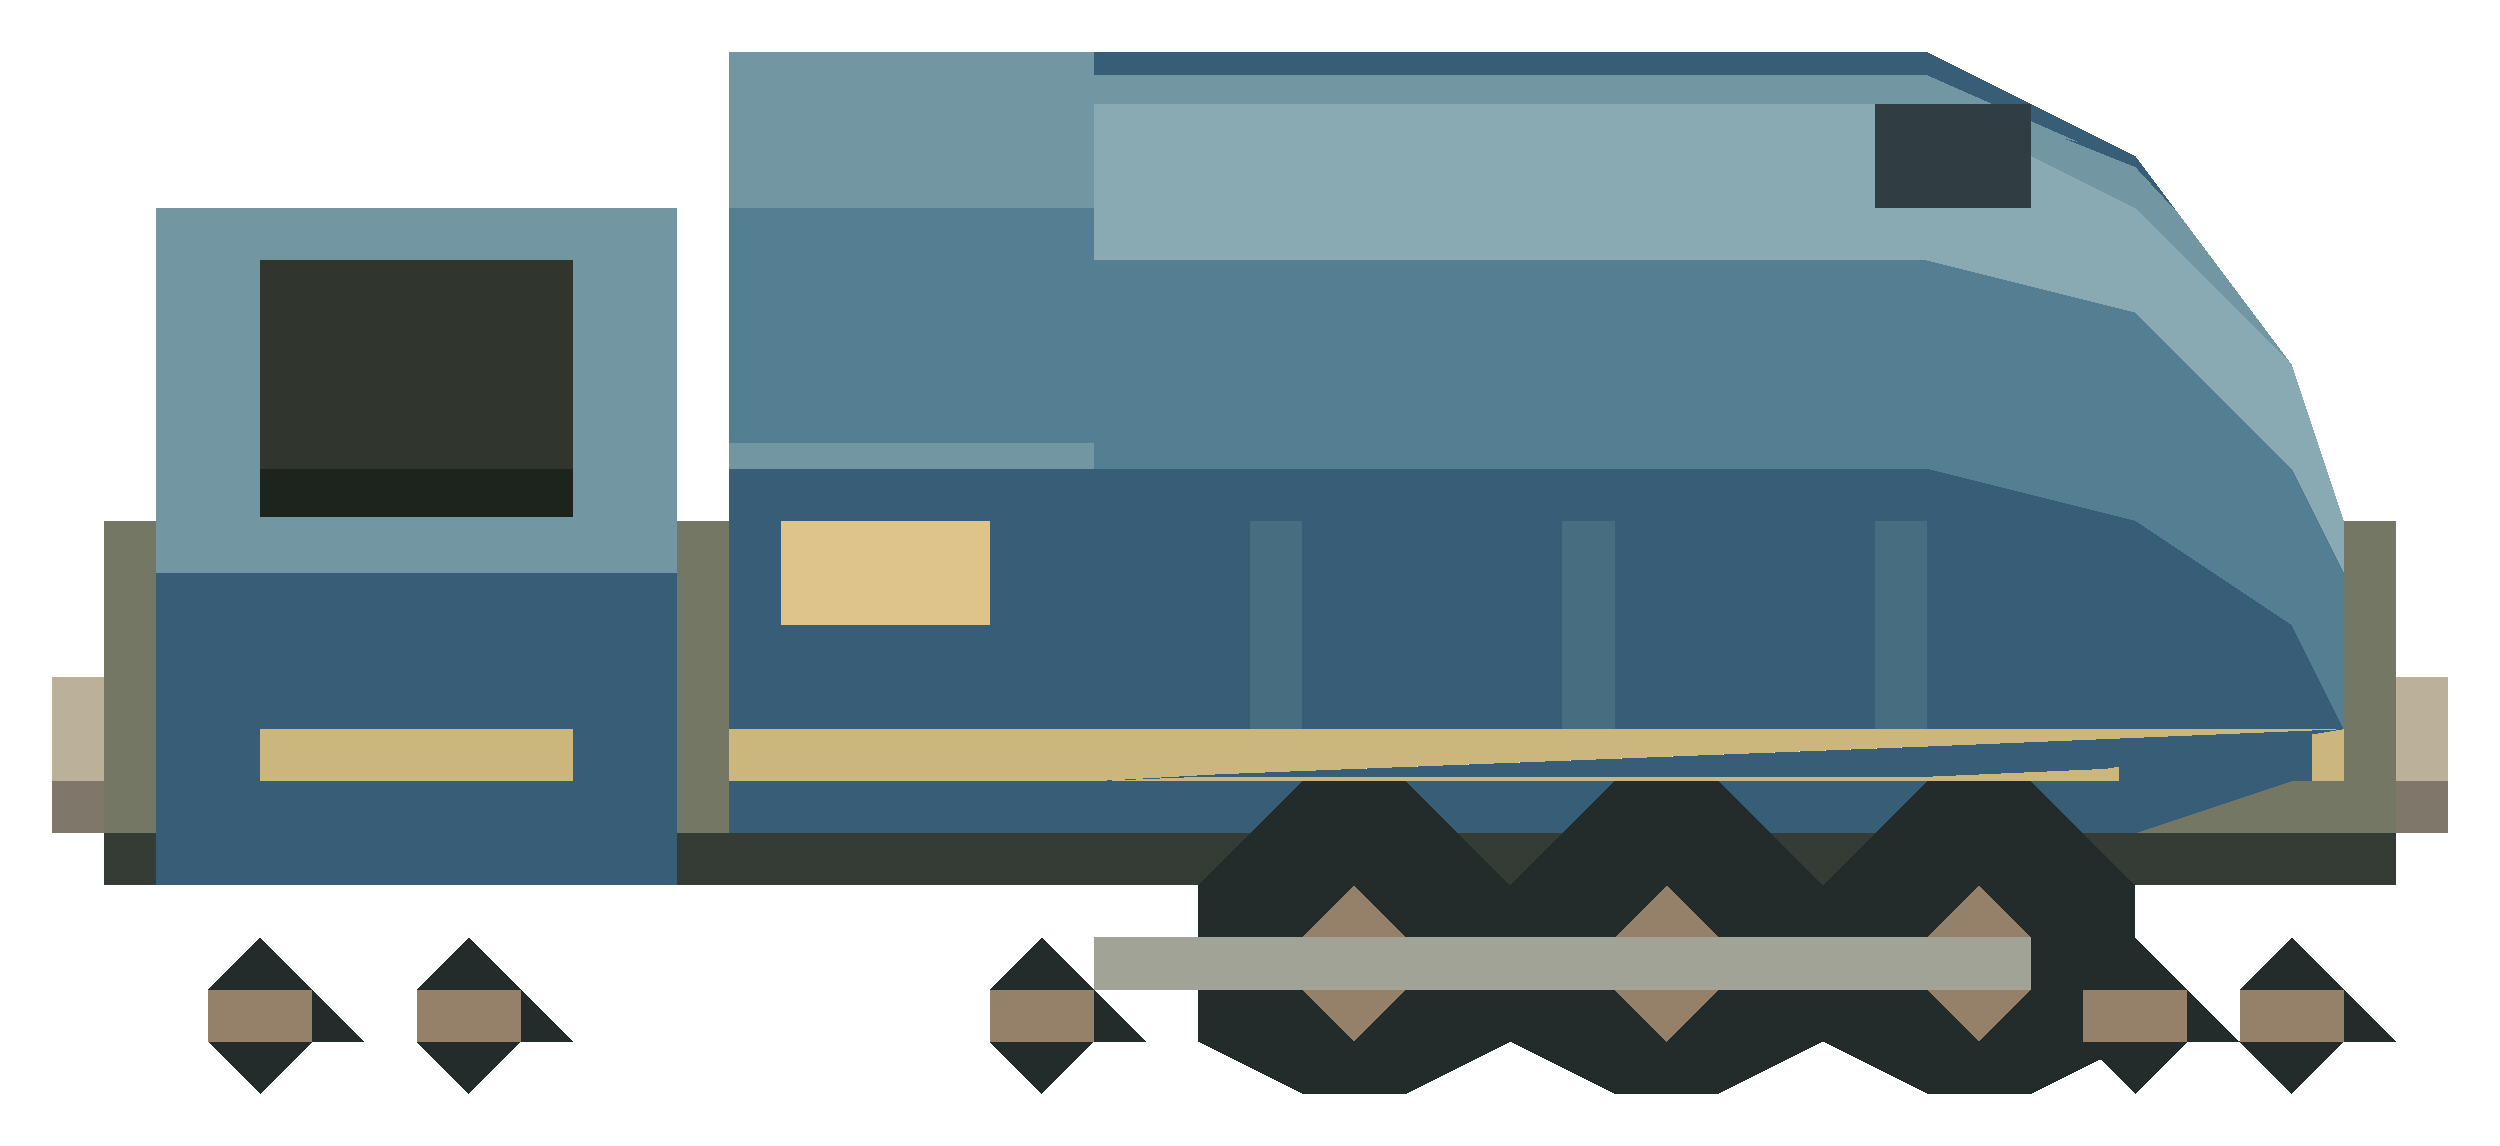
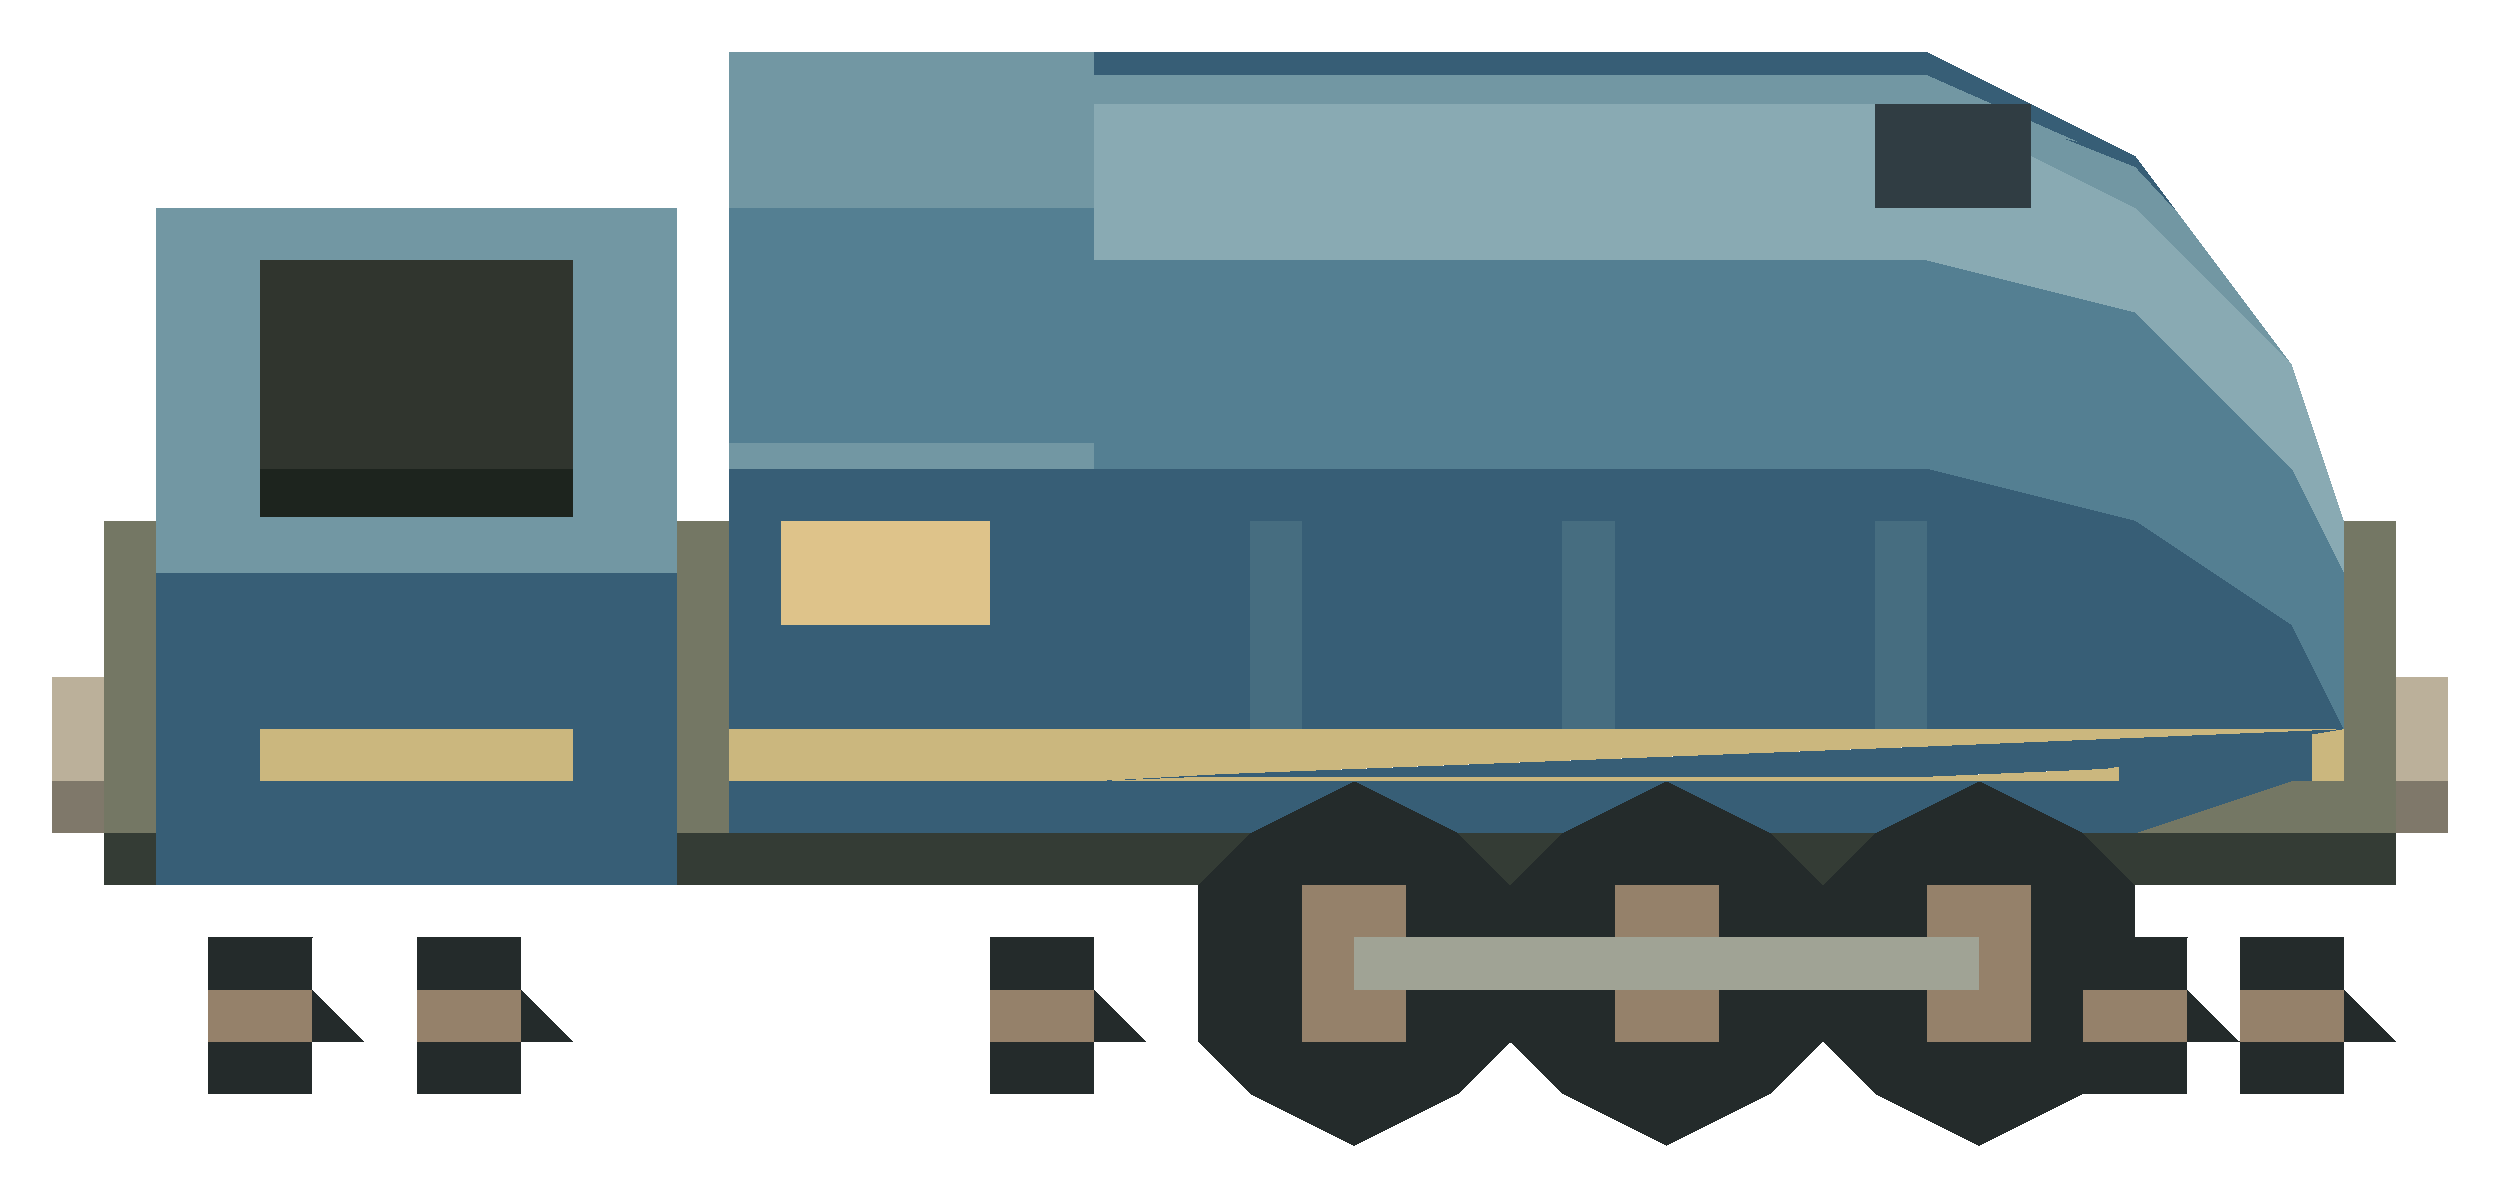
- <svg xmlns="http://www.w3.org/2000/svg" width="48" height="22" viewBox="0 0 48 22" shape-rendering="crispEdges" data-template="driving-loco-steam-streamliner-right" data-anchor-x="2" data-anchor-y="17" data-length-m="22">
+ <svg xmlns="http://www.w3.org/2000/svg" width="48" height="23" viewBox="0 0 48 23" shape-rendering="crispEdges" data-template="driving-loco-steam-streamliner-right" data-anchor-x="2" data-anchor-y="17" data-length-m="22">
  <g id="silhouette-underlays">
</g>
  <g id="coupler">
    <path d="M1,15 2,15 2,16 1,16Z" fill="#7f786a" />
    <path d="M1,13 2,13 2,15 1,15Z" fill="#bbb09a" />
  </g>
  <g id="running-gear">
-     <path d="M6,19 7,20 6,20ZM5.5,20 6,20 6,20 5,21ZM5.5,20 6,19 6,20 6,20ZM5.5,20 6,19 6,20 6,20ZM5.5,20 6,19 6,20 6,20ZM5.5,20 6,19 6,20 6,20ZM4,20 5.5,20 5,21 4,20ZM6,19 5.5,20 4,20 4,20ZM6,19 5.5,20 4,20 4,20ZM6,19 5.5,20 4,20 4,20ZM6,19 5.5,20 4,20 4,20ZM6,19 4,20 4,19ZM6,19 4,20 4,19ZM6,19 4,20 4,19ZM6,19 4,20 4,19ZM4,19 5,18 6,19ZM10,19 11,20 10,20ZM9.5,20 10,20 10,20 9,21ZM9.5,20 10,19 10,20 10,20ZM9.5,20 10,19 10,20 10,20ZM9.5,20 10,19 10,20 10,20ZM9.5,20 10,19 10,20 10,20ZM8,20 9.5,20 9,21 8,20ZM10,19 9.5,20 8,20 8,20ZM10,19 9.5,20 8,20 8,20ZM10,19 9.5,20 8,20 8,20ZM10,19 9.5,20 8,20 8,20ZM10,19 8,20 8,19ZM10,19 8,20 8,19ZM10,19 8,20 8,19ZM10,19 8,20 8,19ZM8,19 9,18 10,19ZM21,19 22,20 21,20ZM20.5,20 21,20 21,20 20,21ZM20.5,20 21,19 21,20 21,20ZM20.5,20 21,19 21,20 21,20ZM20.5,20 21,19 21,20 21,20ZM20.5,20 21,19 21,20 21,20ZM19,20 20.5,20 20,21 19,20ZM21,19 20.5,20 19,20 19,20ZM21,19 20.5,20 19,20 19,20ZM21,19 20.5,20 19,20 19,20ZM21,19 20.5,20 19,20 19,20ZM21,19 19,20 19,19ZM21,19 19,20 19,19ZM21,19 19,20 19,19ZM21,19 19,20 19,19ZM19,19 20,18 21,19ZM29,18 28,18 29,17 29,17 29,18ZM29,19 29,20 27,21 25,21 25,21 27,19ZM28,18 23,18 23,18 23,17 25,15 27,15 29,17 29,17ZM27,19 25,21 25,21 23,20 23,19ZM24,18 23,18 23,18 23,17 23,17ZM25,19 26,20 25,21 25,21 23,20 23,19ZM25,18 24,18 23,17 23,17 25,15 25,15ZM28,18 25,18 25,15 25,15 27,15 29,17 29,17ZM27,19 26,20 25,19 25,19ZM25,18 25,15 25,15 27,15 27.5,15.5ZM28,18 25,18 25,18 27.5,15.5 29,17 29,17ZM27,19 26,20 25,19 25,19ZM28,18 27,18 26,17 27.5,15.5 29,17 29,17ZM27,18 25,18 25,18 26,17ZM27,19 26,20 25,19 25,19ZM35,18 34,18 35,17 35,17 35,18ZM35,19 35,20 33,21 31,21 31,21 33,19ZM34,18 29,18 29,18 29,17 31,15 33,15 35,17 35,17ZM33,19 31,21 31,21 29,20 29,19ZM30,18 29,18 29,18 29,17 29,17ZM31,19 32,20 31,21 31,21 29,20 29,19ZM31,18 30,18 29,17 29,17 31,15 31,15ZM34,18 31,18 31,15 31,15 33,15 35,17 35,17ZM33,19 32,20 31,19 31,19ZM31,18 31,15 31,15 33,15 33.5,15.5ZM34,18 31,18 31,18 33.5,15.5 35,17 35,17ZM33,19 32,20 31,19 31,19ZM34,18 33,18 32,17 33.5,15.5 35,17 35,17ZM33,18 31,18 31,18 32,17ZM33,19 32,20 31,19 31,19ZM40.333,20.333 39,21 37,21 37,21 39,19ZM40,20 40,20 39,19 40,18ZM41,18 40,19 40,19 40,18 41,17 41,17 41,18ZM40,18 35,18 35,18 35,17 37,15 39,15 41,17 41,17ZM39,18 40,18 39,19ZM39,19 39,19 37,21 37,21 35,20 35,19ZM36,18 35,18 35,18 35,17 35,17ZM37,19 38,20 37,21 37,21 35,20 35,19ZM37,18 36,18 35,17 35,17 37,15 37,15ZM40,18 37,18 37,15 37,15 39,15 41,17 41,17ZM39,18 40,18 39,19ZM39,19 39,19 38,20 37,19 37,19ZM37,18 37,15 37,15 39,15 39.5,15.5ZM40,18 37,18 37,18 39.5,15.5 41,17 41,17ZM39,18 40,18 39,19ZM39,19 39,19 38,20 37,19 37,19ZM39.5,18.5 38,17 39.5,15.5 41,17 41,17ZM39,18 37,18 37,18 38,17ZM39,18 39,18 39.5,18.5 39,19ZM39,19 39,19 38,20 37,19 37,19ZM39,18 39.5,18.5 39,19ZM42,19 43,20 42,20ZM41.5,20 42,20 42,20 41,21ZM41.5,20 42,19 42,20 42,20ZM41.5,20 42,19 42,20 42,20ZM41.5,20 42,19 42,20 42,20ZM41.5,20 42,19 42,20 42,20ZM40,20 41.5,20 41,21 40,20ZM42,19 41.5,20 40,20 40,20ZM42,19 41.5,20 40,20 40,20ZM42,19 41.5,20 40,20 40,20ZM42,19 41.5,20 40,20 40,20ZM42,19 40,20 40,19ZM42,19 40,20 40,19ZM42,19 40,20 40,19ZM42,19 40,20 40,19ZM40,19 41,18 42,19ZM45,19 46,20 45,20ZM44.5,20 45,20 45,20 44,21ZM44.5,20 45,19 45,20 45,20ZM44.5,20 45,19 45,20 45,20ZM44.5,20 45,19 45,20 45,20ZM44.5,20 45,19 45,20 45,20ZM43,20 44.5,20 44,21 43,20ZM45,19 44.5,20 43,20 43,20ZM45,19 44.5,20 43,20 43,20ZM45,19 44.5,20 43,20 43,20ZM45,19 44.5,20 43,20 43,20ZM45,19 43,20 43,19ZM45,19 43,20 43,19ZM45,19 43,20 43,19ZM45,19 43,20 43,19ZM43,19 44,18 45,19Z" fill="#242b2b" />
-     <path d="M6,20 5,20 5,20 4,20 4,20 4,19 5,19 5,19 6,19 6,20ZM10,20 9,20 9,20 8,20 8,20 8,19 9,19 9,19 10,19 10,20ZM21,20 20,20 20,20 19,20 19,20 19,19 20,19 20,19 21,19 21,20ZM27,18 25,18 25,18 25,18 26,17 26,17 27,18 27,18ZM27,19 27,19 26,20 26,20 25,19 25,19ZM33,18 31,18 31,18 31,18 32,17 32,17 33,18 33,18ZM33,19 33,19 32,20 32,20 31,19 31,19ZM39,18 37,18 37,18 37,18 38,17 38,17 39,18 39,18ZM39,19 39,19 38,20 38,20 37,19 37,19ZM42,20 41,20 41,20 40,20 40,20 40,19 41,19 41,19 42,19 42,20ZM45,20 44,20 44,20 43,20 43,20 43,19 44,19 44,19 45,19 45,20Z" fill="#95816a" />
+     <path d="M6,20 6,21 5,21ZM6,20 5,21 4,21ZM4,19 4,18 5,18ZM4,19 5,18 6,18ZM4,19 6,18 6,19ZM4,19 6,19 7,20ZM4,19 6,19 7,20ZM4,19 6,19 7,20ZM4,19 6,19 7,20ZM4,19 6,19 7,20ZM6,19.667 6,19 6,19 7,20ZM6,19.667 4,19 6,19 6,19ZM4,19 7,20 6,20ZM4,19 7,20 6,20ZM4,19 7,20 6,20ZM4,19 7,20 6,20ZM4,19 7,20 6,20ZM6,20 6,19.667 7,20 6,20ZM4,19 6,19.667 6,20 6,20ZM6,20 4,21 4,20ZM6,20 4,20 4,19ZM6,20 4,20 4,19ZM6,20 4,20 4,19ZM6,20 4,20 4,19ZM6,20 4,20 4,19ZM6,20 4,20 4,19ZM10,20 10,21 9,21ZM10,20 9,21 8,21ZM8,19 8,18 9,18ZM8,19 9,18 10,18ZM8,19 10,18 10,19ZM8,19 10,19 11,20ZM8,19 10,19 11,20ZM8,19 10,19 11,20ZM8,19 10,19 11,20ZM8,19 10,19 11,20ZM10,19.667 10,19 10,19 11,20ZM10,19.667 8,19 10,19 10,19ZM8,19 11,20 10,20ZM8,19 11,20 10,20ZM8,19 11,20 10,20ZM8,19 11,20 10,20ZM8,19 11,20 10,20ZM10,20 10,19.667 11,20 10,20ZM8,19 10,19.667 10,20 10,20ZM10,20 8,21 8,20ZM10,20 8,20 8,19ZM10,20 8,20 8,19ZM10,20 8,20 8,19ZM10,20 8,20 8,19ZM10,20 8,20 8,19ZM10,20 8,20 8,19ZM21,20 21,21 20,21ZM21,20 20,21 19,21ZM19,19 19,18 20,18ZM19,19 20,18 21,18ZM19,19 21,18 21,19ZM19,19 21,19 22,20ZM19,19 21,19 22,20ZM19,19 21,19 22,20ZM19,19 21,19 22,20ZM19,19 21,19 22,20ZM21,19.667 21,19 21,19 22,20ZM21,19.667 19,19 21,19 21,19ZM19,19 22,20 21,20ZM19,19 22,20 21,20ZM19,19 22,20 21,20ZM19,19 22,20 21,20ZM19,19 22,20 21,20ZM21,20 21,19.667 22,20 21,20ZM19,19 21,19.667 21,20 21,20ZM21,20 19,21 19,20ZM21,20 19,20 19,19ZM21,20 19,20 19,19ZM21,20 19,20 19,19ZM21,20 19,20 19,19ZM21,20 19,20 19,19ZM21,20 19,20 19,19ZM29,18 27,18 27,15.5 28,16 29,17 29,18ZM29,19 29,20 28,21 27,21.5 27,19ZM27,20 27,21.5 26,22 24,21 23,20 23,20ZM25,20 23,20 23,20 23,18 23,17 24,16 25,15.5ZM27,18 25,18 25,15.5 26,15 27,15.5ZM27,19 27,20 25,20 25,19ZM26,18 26,19 25,19 25,18ZM27,17 25,17 25,15.5 26,15 27,15.5ZM27,17 27,18 25,18 25,17ZM27,19 27,20 25,20 25,19ZM26,18 26,19 25,19 25,18ZM35,18 33,18 33,15.5 34,16 35,17 35,18ZM35,19 35,20 34,21 33,21.5 33,19ZM33,20 33,21.5 32,22 30,21 29,20 29,20ZM31,18 29,18 29,18 29,17 30,16 31,15.5ZM31,19 31,20 29,20 29,20 29,19ZM33,18 31,18 31,15.5 32,15 33,15.5ZM33,19 33,20 31,20 31,19ZM33,17 31,17 31,15.5 32,15 33,15.5ZM33,17 33,18 31,18 31,17ZM33,19 33,20 31,20 31,19ZM40,21 40,21 39,21.5 39,15.5 40,16 40,16ZM41,18 40,18 40,16 40,16 41,17 41,18ZM39,20 39,21.5 38,22 36,21 35,20 35,20ZM37,18 35,18 35,18 35,17 36,16 37,15.5ZM37,19 37,20 35,20 35,20 35,19ZM39,18 37,18 37,15.5 38,15 39,15.5ZM38,18 39,18 39,20 38,20ZM38,19 38,20 37,20 37,19ZM39,17 37,17 37,15.5 38,15 39,15.5ZM39,17 39,18 37,18 37,17ZM38,18 39,18 39,20 38,20ZM38,19 38,20 37,20 37,19ZM42,20 42,21 41,21ZM42,20 41,21 40,21ZM40,19 40,18 41,18ZM40,19 41,18 42,18ZM40,19 42,18 42,19ZM40,19 42,19 43,20ZM40,19 42,19 43,20ZM40,19 42,19 43,20ZM40,19 42,19 43,20ZM40,19 42,19 43,20ZM42,19.667 42,19 42,19 43,20ZM42,19.667 40,19 42,19 42,19ZM40,19 43,20 42,20ZM40,19 43,20 42,20ZM40,19 43,20 42,20ZM40,19 43,20 42,20ZM40,19 43,20 42,20ZM42,20 42,19.667 43,20 42,20ZM40,19 42,19.667 42,20 42,20ZM42,20 40,21 40,20ZM42,20 40,20 40,19ZM42,20 40,20 40,19ZM42,20 40,20 40,19ZM42,20 40,20 40,19ZM42,20 40,20 40,19ZM42,20 40,20 40,19ZM45,20 45,21 44,21ZM45,20 44,21 43,21ZM43,19 43,18 44,18ZM43,19 44,18 45,18ZM43,19 45,18 45,19ZM43,19 45,19 46,20ZM43,19 45,19 46,20ZM43,19 45,19 46,20ZM43,19 45,19 46,20ZM43,19 45,19 46,20ZM45,19.667 45,19 45,19 46,20ZM45,19.667 43,19 45,19 45,19ZM43,19 46,20 45,20ZM43,19 46,20 45,20ZM43,19 46,20 45,20ZM43,19 46,20 45,20ZM43,19 46,20 45,20ZM45,20 45,19.667 46,20 45,20ZM43,19 45,19.667 45,20 45,20ZM45,20 43,21 43,20ZM45,20 43,20 43,19ZM45,20 43,20 43,19ZM45,20 43,20 43,19ZM45,20 43,20 43,19ZM45,20 43,20 43,19ZM45,20 43,20 43,19Z" fill="#242b2b" />
+     <path d="M6,20 5,20 5,20 5,20 4,20 4,20 4,19 5,19 5,19 5,19 6,19 6,20ZM10,20 9,20 9,20 9,20 8,20 8,20 8,19 9,19 9,19 9,19 10,19 10,20ZM21,20 20,20 20,20 20,20 19,20 19,20 19,19 20,19 20,19 20,19 21,19 21,20ZM27,18 25,18 25,18 25,18 25,17 26,17 27,17 27,18 27,18ZM27,19 27,19 27,20 26,20 25,20 25,19 25,19ZM26,19 25,19 25,19 25,18 25,18 25,18 26,18ZM33,18 31,18 31,18 31,18 31,17 32,17 33,17 33,18 33,18ZM33,19 33,19 33,20 32,20 31,20 31,19 31,19ZM39,18 37,18 37,18 37,18 37,17 38,17 39,17 39,18 39,18ZM39,19 39,20 38,20 38,20 38,18 39,18 39,18 39,18ZM38,19 38,20 38,20 37,20 37,19 37,19ZM42,20 41,20 41,20 41,20 40,20 40,20 40,19 41,19 41,19 41,19 42,19 42,20ZM45,20 44,20 44,20 44,20 43,20 43,20 43,19 44,19 44,19 44,19 45,19 45,20Z" fill="#95816a" />
  </g>
  <g id="frame">
-     <path d="M40,16 46,16 46,17 41,17ZM13,16 15,16 17,17 13,17ZM2,16 3,16 3,17 2,17ZM15,16 23,16 23,17 17,17ZM23,16 24,16 23,17 23,17ZM28,16 29,16 29,17 29,17ZM29,17 29,16 30,16 29,17 29,17ZM34,16 35,16 35,17 35,17 35,17ZM35,17 35,16 36,16 35,17 35,17 35,17Z" fill="#343c35" />
-     <path d="M2,10 3,10 3,16 2,16ZM14,11 13,11 13,10 14,10ZM13,11 14,11 14,16 13,16ZM45,10 46,10 46,13ZM45,15 45,10 46,13 46,15ZM44,15 46,15 46,16 44,16ZM41,16 44,15 44,15 44,16 41,16Z" fill="#747764" />
+     <path d="M45,16 46,16 46,17 44,17ZM40,16 45,16 44,17 42,17ZM40,16 40,16 42,17 41,17ZM35,16.5 34,16 35,16ZM35.333,16.667 35,16.5 35,16 36,16ZM34,16 34,16 35,16.5 35,17 35,17ZM35,17 35,16.5 35.333,16.667 35,17 35,17ZM13,16 14,16 16,17 13,17ZM2,16 3,16 3,17 2,17ZM14,16 19,16 20,17 16,17ZM19,16 23,16 23,17 20,17ZM23,16 24,16 23,17 23,17ZM29,16.5 28,16 29,16ZM29.333,16.667 29,16.5 29,16 30,16ZM28,16 28,16 29,16.5 29,17 29,17ZM29,17 29,16.5 29.333,16.667 29,17 29,17Z" fill="#343c35" />
+     <path d="M2,10 3,10 3,16 2,16ZM14,11 13,11 13,10 14,10ZM13,11 14,11 14,16 13,16ZM45,10 46,10 46,11 45.429,11.286ZM45,10 45.429,11.286 45,11.5ZM45,11.5 46,11 46,16 45,16ZM44,15 45,15 45,16 44,16ZM41,16 44,15 44,16 41,16Z" fill="#747764" />
  </g>
  <g id="coupling-rods">
-     <path d="M21,18 39,18 39,19 21,19Z" fill="#a0a395" />
+     <path d="M26,18 38,18 38,19 26,19Z" fill="#a0a395" />
  </g>
  <g id="tender">
    <path d="M3,14 3,11 13,11 13,14ZM11,14 13,14 13,17 11,17ZM3,15 11,15 11,17 3,17ZM5,15 3,15 3,14 5,14Z" fill="#375e76" />
    <path d="M3,4 5,4 5,11 3,11ZM5,5 5,4 13,4 13,5ZM11,9 11,5 13,5 13,9ZM11,9 13,9 13,11 11,11ZM5,9.929 11,9.929 11,11 5,11Z" fill="#7297a3" />
    <path d="M5,9.929 5,9 11,9 11,9.929Z" fill="#1d241e" />
    <path d="M5,5 11,5 11,9 5,9Z" fill="#30352e" />
    <path d="M5,14 11,14 11,15 5,15Z" fill="#cbb77e" />
  </g>
  <g id="cab">
    <path d="M14,10 14,9 21,9 21,10ZM19,14 19,10 21,10 21,14ZM19,15 21,15 21,16 19,16ZM14,14 14,12 19,12 19,14ZM14,15 19,15 19,16 14,16ZM15,12 14,12 14,10 15,10Z" fill="#375e76" />
    <path d="M14,8.515 21,8.515 21,9 14,9ZM14,1.444 14,1 21,1 21,1.444ZM21,1.444 21,4 14,4 14,1.444Z" fill="#7297a3" />
    <path d="M15,10 19,10 19,12 15,12Z" fill="#dec38a" />
    <path d="M21,4 21,8.515 14,8.515 14,4Z" fill="#547f92" />
    <path d="M14,14 21,14 21,15 14,15Z" fill="#cbb77e" />
  </g>
  <g id="boiler">
</g>
  <g id="streamlined-casing">
-     <path d="M21,1.444 21,1 37,1 37,1.444ZM39.615,2.654 41,3 41,3 41,3.211ZM38.259,2 37,1.444 37,1 39,2ZM39.899,2.725 39,2.328 39,2 39,2 41,3 41,3ZM41,3.211 41,3 41.814,4.086ZM21,14 21,9 23,9 23,14ZM22.547,14.914 23,14.889 23,14.914ZM21,15 21,15 23,15 23,16 21,16ZM21,15 22.547,14.914 23,14.914 23,14.917ZM23,10 23,9 31,9 30,10ZM25,14 25,10 30,10 26,14ZM24,14 23,14 23,10 24,10ZM23,14.914 23,14.889 23.386,14.867 25.204,14.796 25.086,14.914ZM23,15 25,15 24,16 23,16ZM23,14.917 23,14.914 23.063,14.914ZM30,10 31,9 37,9 37,10ZM36,14 31,14 31,10 36,10ZM30,14 26,14 30,10 30,10ZM25.086,14.914 25.204,14.796 37,14.333 37,14.914ZM27,15 29,15 29,16 28,16ZM29,15 31,15 30,16 29,16ZM33,15 35,15 35,16 34,16ZM35,15 37,15 37,15 36,16 35,16ZM38,14 37,14 37,9 41,10 41,11ZM37.684,14.316 37.09,14.91 37,14.914 37,14.333ZM37.696,14.304 37.684,14.316 37.041,14.332ZM38,14 41,11 41,14ZM40.68,15 40.68,14.242 41,14.234 41,15ZM40.68,14.72 40.424,14.763 37.09,14.91 37.684,14.316 40.68,14.242ZM37.684,14.316 37.696,14.304 41,14.167 41,14.234ZM39,15 41,15 41,16 40,16ZM41,14.234 44,14.234 44,15 41,16ZM41,13.889 41,10 44,12 44,13.722ZM41,14 41,13.889 44,13.722 44,14ZM41,14.234 41,14.167 44,14.042 44,14.234ZM44,14.234 44.4,14.242 44.4,15 44,15ZM44,13.722 44,12 44.838,13.676ZM44,14 44,13.722 44.838,13.676 45,14 45,14ZM44,14.167 44,14.042 45,14ZM44.4,14.242 44,14.234 44,14.167 44.4,14.1Z" fill="#375e76" />
+     <path d="M21,1.444 21,1 37,1 37,1.444ZM39.615,2.654 41,3 41,3 41,3.211ZM38.259,2 37,1.444 37,1 39,2ZM39.899,2.725 39,2.328 39,2 39,2 41,3 41,3ZM41,3.211 41,3 41.814,4.086ZM34.086,14.914 34.572,14.428 35,14.411 35,14.914ZM33.75,15.875 35,15.667 35,16 34,16ZM33.75,15.875 33.333,15.667 34,15 35,15 35,15.667ZM36,14 35,14 35,14 36,13 36,13ZM35,14.914 35,14.411 37,14.333 37,14.914ZM35,15.667 36.6,15.4 36,16 35,16ZM35,15.667 35,15 37,15 37,15 36.6,15.4ZM37,15 37,15.5 36,16 36,16ZM21,14 21,9 23,9 23,14ZM22.547,14.914 23,14.889 23,14.914ZM21,15 21,15 23,15 23,16 21,16ZM21,15 22.547,14.914 23,14.914 23,14.917ZM23,10 23,9 31,9 30,10ZM25,14 25,10 30,10 26,14ZM24,14 23,14 23,10 24,10ZM23,14.914 23,14.889 23.386,14.867 25.204,14.796 25.086,14.914ZM23,15 25,15 24,16 23,16ZM23,14.917 23,14.914 23.063,14.914ZM30,10 31,9 37,9 37,9.5 36,10ZM31,10 36,10 31,12.5ZM26,14 30,10 30,10 30,13 28,14ZM25.086,14.914 25.204,14.796 26.511,14.745 26.172,14.914ZM25,15 26,15 24,16 24,16ZM28,14 29,13.5 29,14ZM26.172,14.914 26.511,14.745 29,14.647 29,14.914ZM26,15 26,15 29,15 29,16 28,16ZM31,14 31,12.5 36,10 32,14ZM30,14 29,14 29,13.5 30,13ZM29,14.914 29,14.647 31.449,14.551 31.086,14.914ZM29,15 31,15 30,16 29,16ZM36,10 36,10 37,9.5 37,10ZM32,14 36,10 36,10 36,10 36,13 36,13 34,14ZM31.086,14.914 31.449,14.551 33.022,14.489 32.172,14.914ZM31,15 32,15 30,16 30,16ZM34,14 36,13 35,14ZM32.172,14.914 33.022,14.489 34.572,14.428 34.086,14.914ZM32,15 32,15 34,15 33.333,15.667ZM38,14 37,14 37,9 41,10 41,11ZM37.684,14.316 37.09,14.91 37,14.914 37,14.333ZM37.696,14.304 37.684,14.316 37.041,14.332ZM40,14 38,14 41,11 41,13.5ZM37.5,15.25 37,15.5 37,15.333ZM38,15 37.5,15.25 37,15.333 37,15 37,15ZM39.455,14.272 38.286,14.857 37.09,14.91 37.684,14.316ZM39.545,14.227 39.455,14.272 37.684,14.316 37.696,14.304ZM40.68,14.242 41,14.234 41,16 40.68,16ZM38,15 38,15 40.68,15 40.68,16 40,16ZM40.424,14.763 38.286,14.857 39.455,14.272 40.68,14.242 40.68,14.72ZM40.125,13.938 41,13.5 41,13.889ZM40,14 40.125,13.938 41,13.889 41,14ZM39.455,14.272 39.545,14.227 41,14.167 41,14.234ZM41,14.234 44,14.234 44,15 41,16ZM41,13.889 41,10 44,12 44,13.722ZM41,14 41,13.889 44,13.722 44,14ZM41,14.234 41,14.167 44,14.042 44,14.234ZM44,14.234 44.4,14.242 44.4,15 44,15ZM44,13.722 44,12 44.838,13.676ZM44,14 44,13.722 44.838,13.676 45,14 45,14ZM44,14.167 44,14.042 45,14ZM44.4,14.242 44,14.234 44,14.167 44.4,14.1Z" fill="#375e76" />
    <path d="M21,1.444 37,1.444 37,2 21,2ZM38.259,2 37,2 37,1.444ZM39,2.328 39.899,2.725 39,2.5ZM39,2.5 39.615,2.654 41,3.211 41,4 39,3ZM41,3.211 41.814,4.086 44,7 41,4Z" fill="#7297a3" />
    <path d="M21,4 37,4 37,5 21,5ZM36,4 21,4 21,2 36,2ZM39,3 41,4 41,6 39,5.5ZM37,4 39,4 39,5.5 37,5ZM41,4 44,7 44,9 41,6ZM44,7 45,10 45,11 44,9Z" fill="#89aab3" />
    <path d="M21,5 37,5 37,9 21,9ZM37,9 37,5 41,6ZM41,6 41,10 37,9ZM41,10 41,6 44,9ZM44,9 44,12 41,10ZM44,12 44,9 45,11ZM45,11 45,14 44,12Z" fill="#547f92" />
  </g>
  <g id="casing-details">
    <path d="M21,15 21,14 39,14ZM37.293,14.321 23.386,14.867 39,14 45,14ZM37,14.333 37.293,14.321 37.041,14.332ZM44.4,14.1 45,14 45,15 44.4,15ZM40.68,14.72 40.68,15 39,15ZM37,14.914 40.424,14.763 39,15 37,15ZM23.063,14.914 37,14.914 37,15 21,15Z" fill="#cbb77e" />
    <path d="M24,10 25,10 25,14 24,14ZM30,10 31,10 31,14 30,14ZM36,10 37,10 37,14 36,14Z" fill="#466d80" />
  </g>
  <g id="recessed-chimney">
    <path d="M36,2 39,2 39,4 36,4Z" fill="#303d43" />
  </g>
  <g id="coupler">
    <path d="M46,15 47,15 47,16 46,16Z" fill="#7f786a" />
    <path d="M46,13 47,13 47,15 46,15Z" fill="#bbb09a" />
  </g>
</svg>
